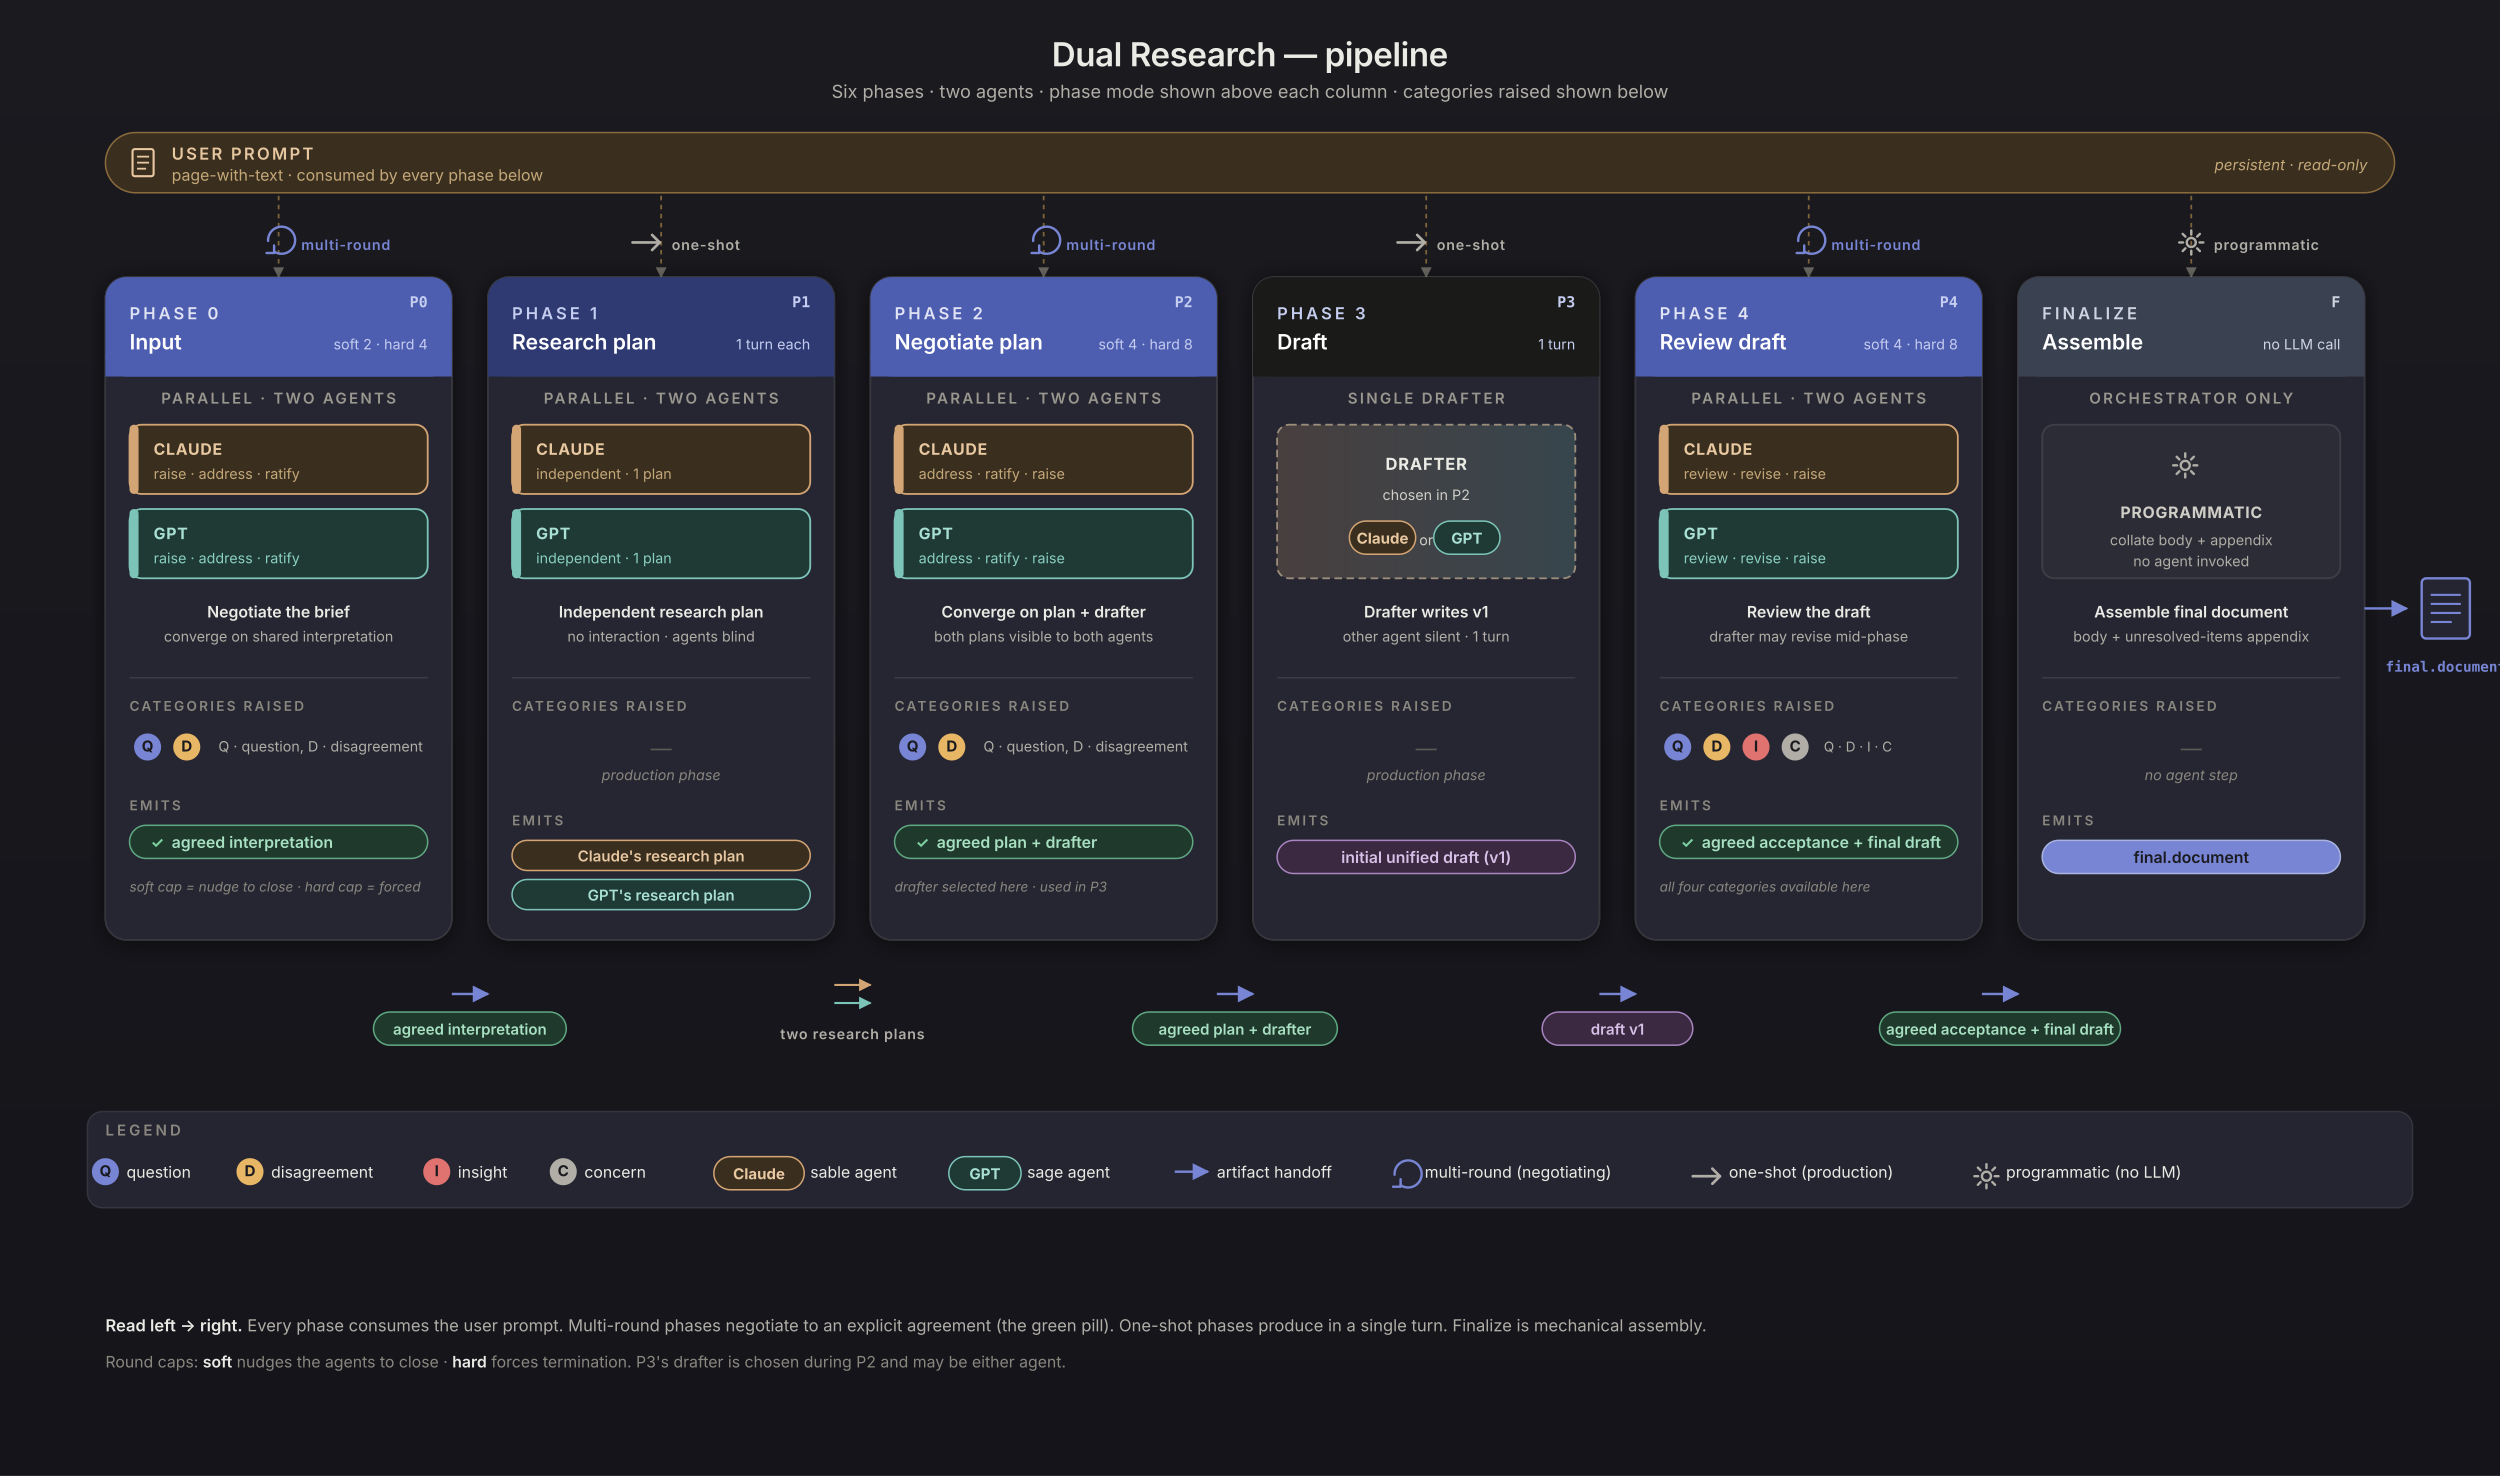
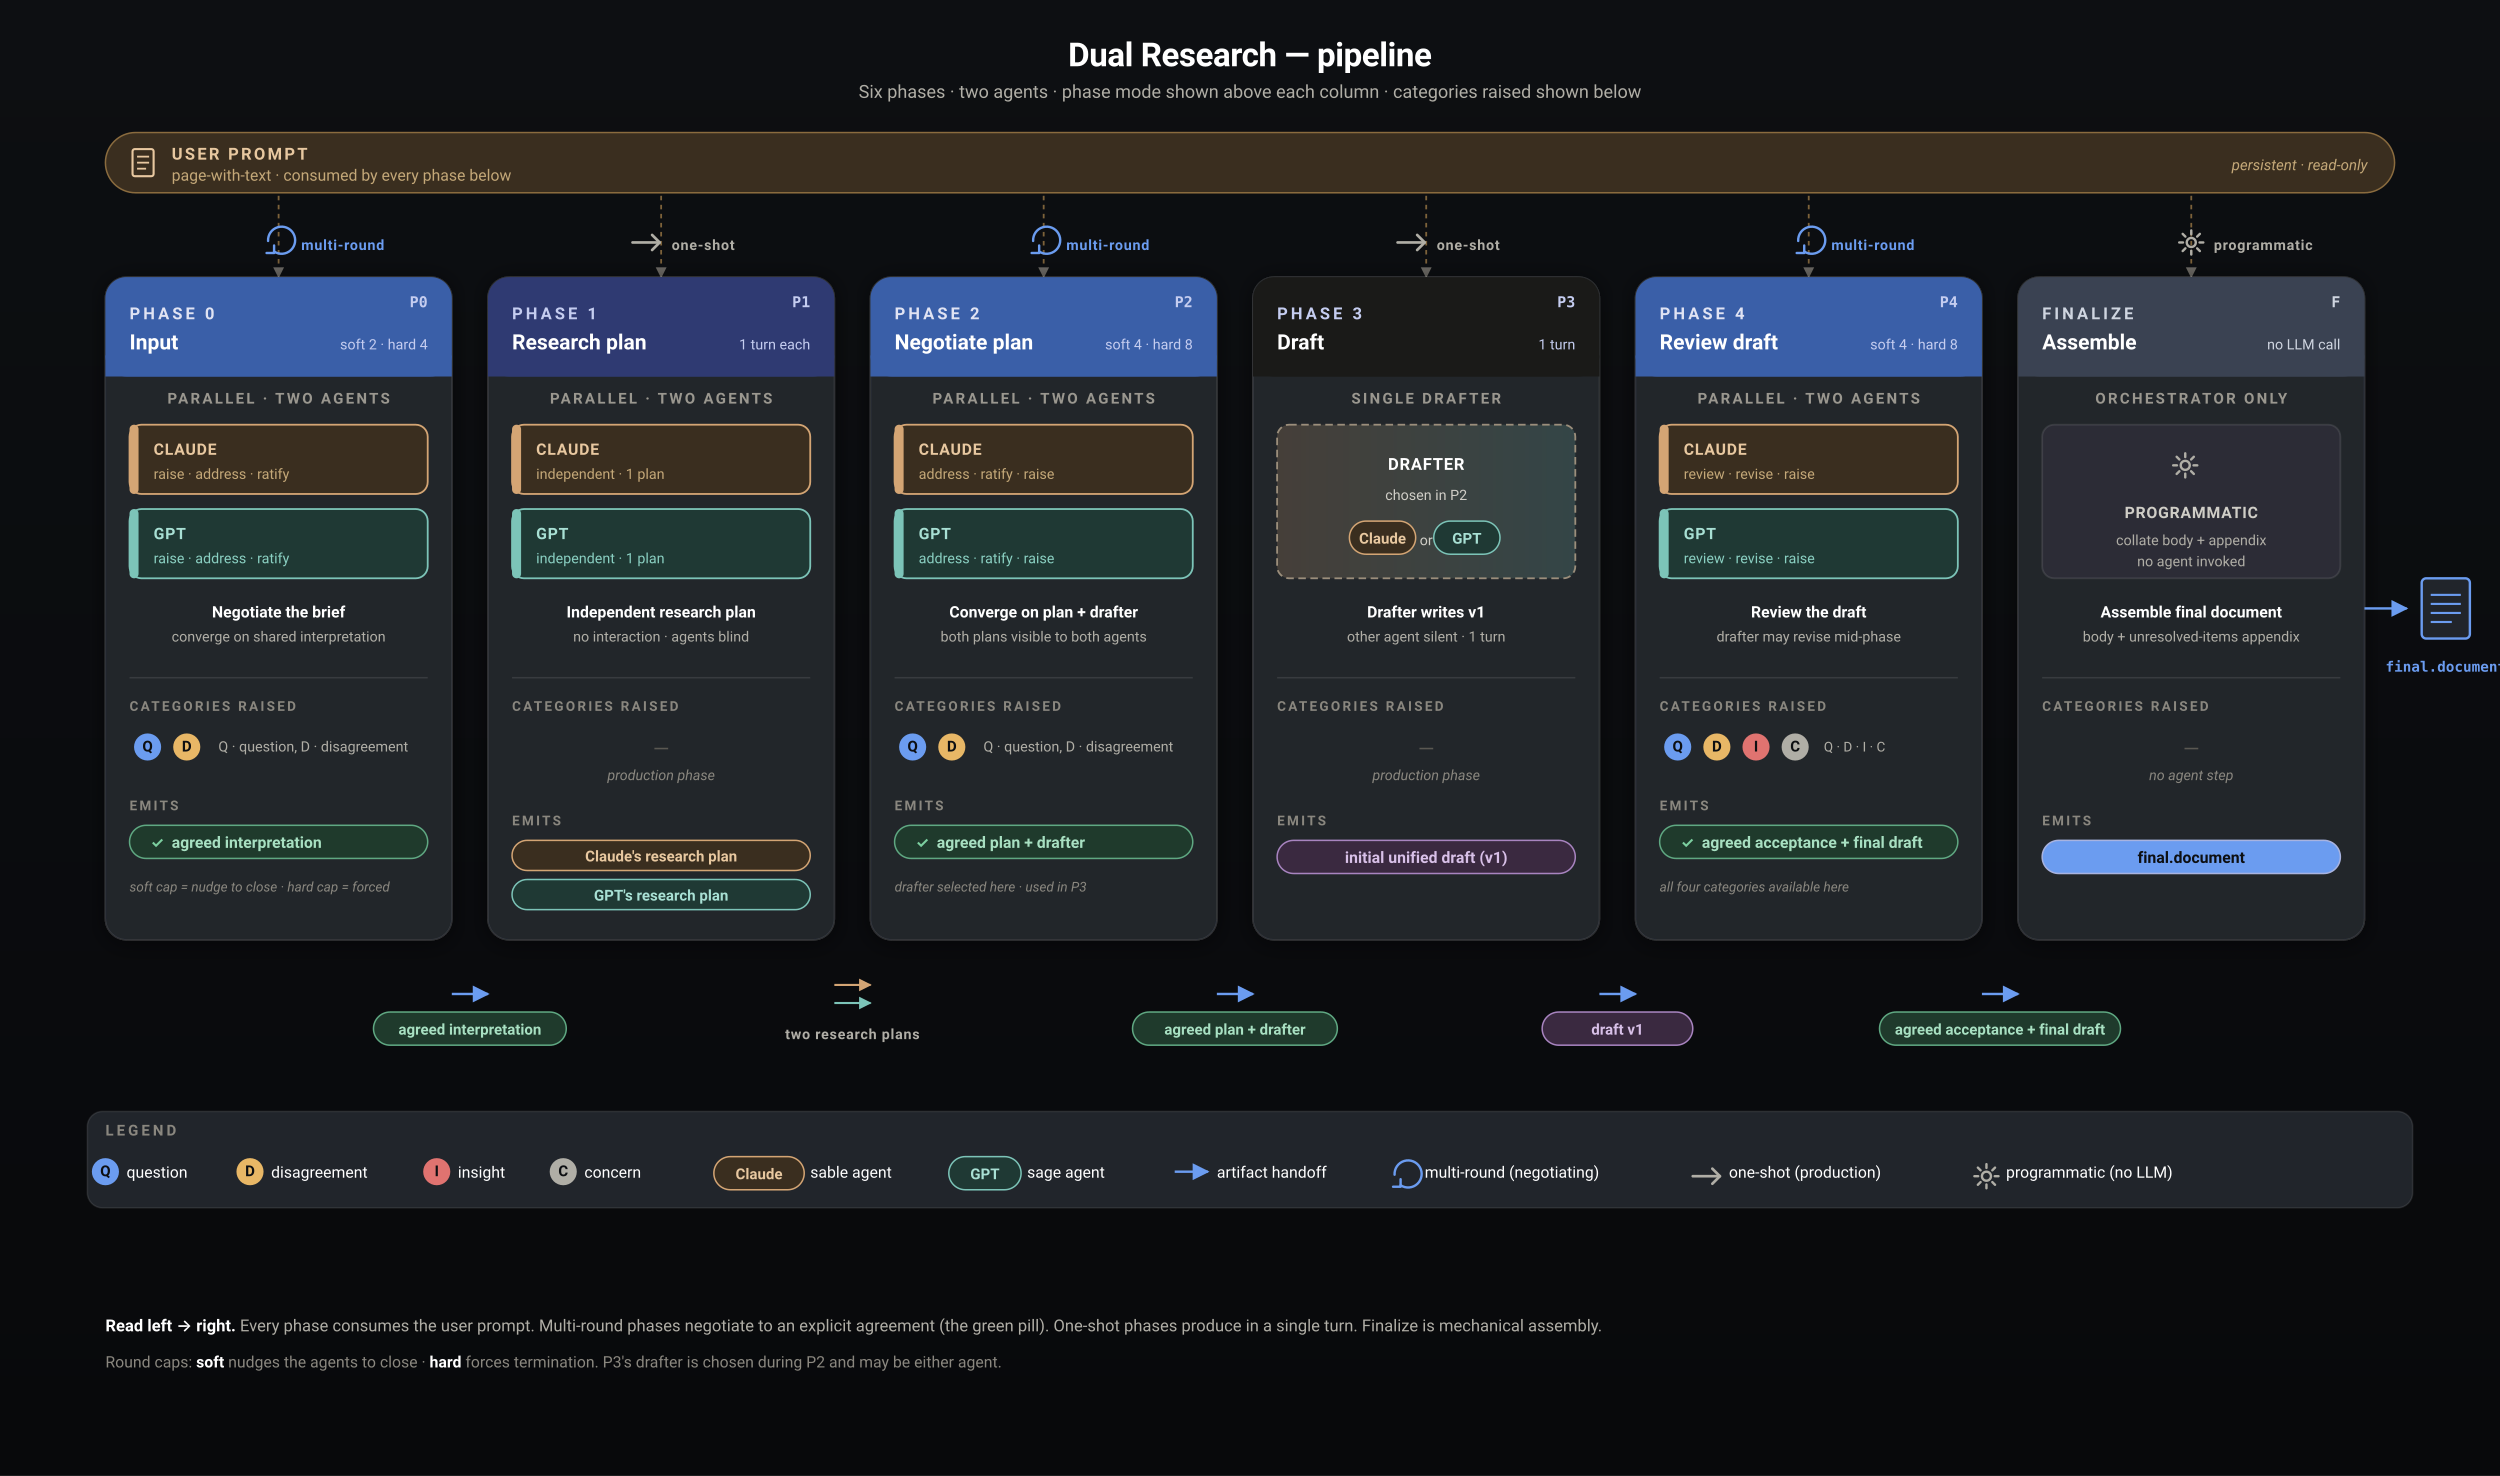
- <svg xmlns="http://www.w3.org/2000/svg" width="1660" height="980" viewBox="0 0 1660 980" preserveAspectRatio="xMidYMid meet" font-family="Inter, system-ui, -apple-system, sans-serif">
+ <svg xmlns="http://www.w3.org/2000/svg" width="1660" height="980" viewBox="0 0 1660 980" preserveAspectRatio="xMidYMid meet" font-family="Roboto Flex, Roboto, system-ui, -apple-system, sans-serif">
  <defs>
    <linearGradient id="bgGrad" x1="0" y1="0" x2="0" y2="1">
-       <stop offset="0%" stop-color="#1a1a1f" />
-       <stop offset="100%" stop-color="#14141a" />
+       <stop offset="0%" stop-color="#0d0f12" />
+       <stop offset="100%" stop-color="#08090b" />
    </linearGradient>
    <linearGradient id="drafterGrad" x1="0" y1="0" x2="1" y2="0">
      <stop offset="0%" stop-color="#d4a574" />
      <stop offset="100%" stop-color="#7cc4b8" />
    </linearGradient>
    <filter id="cardShadow" x="-4%" y="-4%" width="108%" height="116%">
      <feDropShadow dx="0" dy="2" stdDeviation="8" flood-color="#000000" flood-opacity="0.55" />
    </filter>
    <marker id="arrowAccent" viewBox="0 0 10 10" refX="9" refY="5" markerWidth="7" markerHeight="7" orient="auto-start-reverse">
-       <path d="M0,0 L10,5 L0,10 z" fill="#7785d4" />
+       <path d="M0,0 L10,5 L0,10 z" fill="#6b9cf0" />
    </marker>
    <marker id="arrowSoft" viewBox="0 0 10 10" refX="9" refY="5" markerWidth="6" markerHeight="6" orient="auto-start-reverse">
      <path d="M0,0 L10,5 L0,10 z" fill="#7a7770" />
    </marker>
    <marker id="arrowSable" viewBox="0 0 10 10" refX="9" refY="5" markerWidth="6" markerHeight="6" orient="auto-start-reverse">
      <path d="M0,0 L10,5 L0,10 z" fill="#d4a574" />
    </marker>
    <marker id="arrowSage" viewBox="0 0 10 10" refX="9" refY="5" markerWidth="6" markerHeight="6" orient="auto-start-reverse">
      <path d="M0,0 L10,5 L0,10 z" fill="#7cc4b8" />
    </marker>
    <g id="iconPage">
      <rect x="0" y="0" width="14" height="18" rx="1.5" fill="none" stroke="#e8c8a0" stroke-width="1.4" />
      <line x1="3" y1="5" x2="11" y2="5" stroke="#e8c8a0" stroke-width="1.2" />
      <line x1="3" y1="9" x2="11" y2="9" stroke="#e8c8a0" stroke-width="1.2" />
      <line x1="3" y1="13" x2="9" y2="13" stroke="#e8c8a0" stroke-width="1.2" />
    </g>
    <g id="iconDoc">
-       <rect x="0" y="0" width="32" height="40" rx="3" fill="#252531" stroke="#7785d4" stroke-width="1.6" />
-       <line x1="6" y1="11" x2="26" y2="11" stroke="#7785d4" stroke-width="1.4" />
-       <line x1="6" y1="17" x2="26" y2="17" stroke="#7785d4" stroke-width="1.4" />
-       <line x1="6" y1="23" x2="26" y2="23" stroke="#7785d4" stroke-width="1.4" />
-       <line x1="6" y1="29" x2="20" y2="29" stroke="#7785d4" stroke-width="1.4" />
+       <rect x="0" y="0" width="32" height="40" rx="3" fill="#21252b" stroke="#6b9cf0" stroke-width="1.6" />
+       <line x1="6" y1="11" x2="26" y2="11" stroke="#6b9cf0" stroke-width="1.4" />
+       <line x1="6" y1="17" x2="26" y2="17" stroke="#6b9cf0" stroke-width="1.4" />
+       <line x1="6" y1="23" x2="26" y2="23" stroke="#6b9cf0" stroke-width="1.4" />
+       <line x1="6" y1="29" x2="20" y2="29" stroke="#6b9cf0" stroke-width="1.4" />
    </g>
    <g id="iconLoop">
-       <path d="M 2 8 a 9 9 0 1 1 4 7" fill="none" stroke="#7785d4" stroke-width="1.6" stroke-linecap="round" />
-       <path d="M 6 11 L 6 16 L 1 16" fill="none" stroke="#7785d4" stroke-width="1.6" stroke-linecap="round" stroke-linejoin="round" />
+       <path d="M 2 8 a 9 9 0 1 1 4 7" fill="none" stroke="#6b9cf0" stroke-width="1.6" stroke-linecap="round" />
+       <path d="M 6 11 L 6 16 L 1 16" fill="none" stroke="#6b9cf0" stroke-width="1.6" stroke-linecap="round" stroke-linejoin="round" />
    </g>
    <g id="iconArrow">
      <line x1="0" y1="9" x2="18" y2="9" stroke="#b0aea6" stroke-width="1.8" stroke-linecap="round" />
      <path d="M 13 4 L 18 9 L 13 14" fill="none" stroke="#b0aea6" stroke-width="1.8" stroke-linecap="round" stroke-linejoin="round" />
    </g>
    <g id="iconGear">
      <circle cx="9" cy="9" r="3" fill="none" stroke="#b0aea6" stroke-width="1.6" />
      <g stroke="#b0aea6" stroke-width="1.6" stroke-linecap="round">
        <line x1="9" y1="1" x2="9" y2="3.5" />
        <line x1="9" y1="14.5" x2="9" y2="17" />
        <line x1="1" y1="9" x2="3.5" y2="9" />
        <line x1="14.5" y1="9" x2="17" y2="9" />
        <line x1="3.3" y1="3.3" x2="5.1" y2="5.1" />
        <line x1="12.9" y1="12.9" x2="14.7" y2="14.7" />
        <line x1="3.3" y1="14.7" x2="5.1" y2="12.9" />
        <line x1="12.9" y1="5.1" x2="14.7" y2="3.3" />
      </g>
    </g>
    <g id="bubQ">
-       <circle r="9" fill="#7785d4" />
-       <text y="3" text-anchor="middle" font-size="10" font-weight="700" fill="#1a1a1f">Q</text>
+       <circle r="9" fill="#6b9cf0" />
+       <text y="3" text-anchor="middle" font-size="10" font-weight="700" fill="#0d0f12">Q</text>
    </g>
    <g id="bubD">
      <circle r="9" fill="#e8b766" />
-       <text y="3" text-anchor="middle" font-size="10" font-weight="700" fill="#1a1a1f">D</text>
+       <text y="3" text-anchor="middle" font-size="10" font-weight="700" fill="#0d0f12">D</text>
    </g>
    <g id="bubI">
      <circle r="9" fill="#e07370" />
-       <text y="3" text-anchor="middle" font-size="10" font-weight="700" fill="#1a1a1f">I</text>
+       <text y="3" text-anchor="middle" font-size="10" font-weight="700" fill="#0d0f12">I</text>
    </g>
    <g id="bubC">
      <circle r="9" fill="#b0aea6" />
-       <text y="3" text-anchor="middle" font-size="10" font-weight="700" fill="#1a1a1f">C</text>
+       <text y="3" text-anchor="middle" font-size="10" font-weight="700" fill="#0d0f12">C</text>
    </g>
  </defs>
  <rect width="1660" height="980" fill="url(#bgGrad)" />
-   <text x="830" y="44" text-anchor="middle" font-size="22" font-weight="600" fill="#ebebe5" letter-spacing="-0.3">Dual Research — pipeline</text>
+   <text x="830" y="44" text-anchor="middle" font-size="22" font-weight="600" fill="#ffffff" letter-spacing="-0.3">Dual Research — pipeline</text>
  <text x="830" y="65" text-anchor="middle" font-size="12" fill="#b0aea6">Six phases · two agents · phase mode shown above each column · categories raised shown below</text>
  <g transform="translate(70, 88)">
    <rect x="0" y="0" width="1520" height="40" rx="20" fill="#3a2e1f" stroke="#8a6b3e" />
    <g transform="translate(18, 11)">
      <use href="#iconPage" />
    </g>
    <text x="44" y="18" font-size="11" font-weight="600" fill="#e8c8a0" letter-spacing="1.5">USER PROMPT</text>
    <text x="44" y="32" font-size="10.5" fill="#c4a878">page-with-text · consumed by every phase below</text>
    <text x="1502" y="25" text-anchor="end" font-size="10" fill="#c4a878" font-style="italic">persistent · read-only</text>
  </g>
  <g stroke="#8a6b3e" stroke-width="1.2" stroke-dasharray="3,3" fill="none" opacity="0.9" marker-end="url(#arrowSoft)">
    <line x1="185" y1="130" x2="185" y2="184" />
    <line x1="439" y1="130" x2="439" y2="184" />
    <line x1="693" y1="130" x2="693" y2="184" />
    <line x1="947" y1="130" x2="947" y2="184" />
    <line x1="1201" y1="130" x2="1201" y2="184" />
    <line x1="1455" y1="130" x2="1455" y2="184" />
  </g>
  <g transform="translate(176, 152)">
    <use href="#iconLoop" />
  </g>
-   <text x="200" y="166" font-size="9.5" font-weight="600" fill="#7785d4" letter-spacing="0.5">multi-round</text>
+   <text x="200" y="166" font-size="9.5" font-weight="600" fill="#6b9cf0" letter-spacing="0.5">multi-round</text>
  <g transform="translate(420, 152)">
    <use href="#iconArrow" />
  </g>
  <text x="446" y="166" font-size="9.5" font-weight="600" fill="#b0aea6" letter-spacing="0.5">one-shot</text>
  <g transform="translate(684, 152)">
    <use href="#iconLoop" />
  </g>
-   <text x="708" y="166" font-size="9.5" font-weight="600" fill="#7785d4" letter-spacing="0.5">multi-round</text>
+   <text x="708" y="166" font-size="9.5" font-weight="600" fill="#6b9cf0" letter-spacing="0.5">multi-round</text>
  <g transform="translate(928, 152)">
    <use href="#iconArrow" />
  </g>
  <text x="954" y="166" font-size="9.5" font-weight="600" fill="#b0aea6" letter-spacing="0.5">one-shot</text>
  <g transform="translate(1192, 152)">
    <use href="#iconLoop" />
  </g>
-   <text x="1216" y="166" font-size="9.5" font-weight="600" fill="#7785d4" letter-spacing="0.5">multi-round</text>
+   <text x="1216" y="166" font-size="9.5" font-weight="600" fill="#6b9cf0" letter-spacing="0.5">multi-round</text>
  <g transform="translate(1446, 152)">
    <use href="#iconGear" />
  </g>
  <text x="1470" y="166" font-size="9.5" font-weight="600" fill="#b0aea6" letter-spacing="0.5">programmatic</text>
  <g transform="translate(70, 184)">
-     <rect width="230" height="440" rx="14" fill="#252531" stroke="rgba(255,255,255,0.10)" filter="url(#cardShadow)" />
-     <rect width="230" height="66" rx="14" fill="#4d5db0" />
-     <rect y="52" width="230" height="14" fill="#4d5db0" />
+     <rect width="230" height="440" rx="14" fill="#21252b" stroke="rgba(255,255,255,0.10)" filter="url(#cardShadow)" />
+     <rect width="230" height="66" rx="14" fill="#3a5fa8" />
+     <rect y="52" width="230" height="14" fill="#3a5fa8" />
    <text x="16" y="28" font-size="11" font-weight="600" fill="#e0e3f3" letter-spacing="2">PHASE 0</text>
    <text x="16" y="48" font-size="14" font-weight="600" fill="white">Input</text>
    <text x="214" y="20" text-anchor="end" font-size="10" font-weight="700" fill="#c5cdf0" font-family="ui-monospace, SF Mono, monospace">P0</text>
    <text x="214" y="48" text-anchor="end" font-size="9.5" fill="#c5cdf0">soft 2 · hard 4</text>
    <text x="115" y="84" text-anchor="middle" font-size="10" font-weight="600" fill="#9a978f" letter-spacing="1.5">PARALLEL · TWO AGENTS</text>
    <g transform="translate(16, 98)">
      <rect width="198" height="46" rx="8" fill="#3a2e1f" stroke="#d4a574" stroke-width="1.2" />
      <rect width="6" height="46" rx="3" fill="#d4a574" />
      <text x="16" y="20" font-size="10.5" font-weight="700" fill="#e8c8a0" letter-spacing="0.5">CLAUDE</text>
      <text x="16" y="36" font-size="9.5" fill="#c4a878">raise · address · ratify</text>
      <rect y="56" width="198" height="46" rx="8" fill="#1f3934" stroke="#7cc4b8" stroke-width="1.2" />
      <rect y="56" width="6" height="46" rx="3" fill="#7cc4b8" />
      <text x="16" y="76" font-size="10.5" font-weight="700" fill="#a8e0d4" letter-spacing="0.5">GPT</text>
      <text x="16" y="92" font-size="9.5" fill="#8ad0c2">raise · address · ratify</text>
    </g>
-     <text x="115" y="226" text-anchor="middle" font-size="10.5" fill="#ebebe5" font-weight="600">Negotiate the brief</text>
+     <text x="115" y="226" text-anchor="middle" font-size="10.5" fill="#ffffff" font-weight="600">Negotiate the brief</text>
    <text x="115" y="242" text-anchor="middle" font-size="9.5" fill="#b0aea6">converge on shared interpretation</text>
    <line x1="16" y1="266" x2="214" y2="266" stroke="rgba(255,255,255,0.10)" />
    <text x="16" y="288" font-size="9" font-weight="600" fill="#8a877f" letter-spacing="1.5">CATEGORIES RAISED</text>
    <g transform="translate(28, 312)">
      <use href="#bubQ" />
    </g>
    <g transform="translate(54, 312)">
      <use href="#bubD" />
    </g>
    <text x="75" y="315" font-size="9.5" fill="#b0aea6">Q · question, D · disagreement</text>
    <text x="16" y="354" font-size="9" font-weight="600" fill="#8a877f" letter-spacing="1.5">EMITS</text>
    <g transform="translate(16, 364)">
      <rect width="198" height="22" rx="11" fill="#1f3a2c" stroke="#5fa882" />
      <text x="14" y="15" font-size="10" font-weight="700" fill="#7cd0a0">✓</text>
      <text x="28" y="15" font-size="10.5" font-weight="600" fill="#a8e0c2">agreed interpretation</text>
    </g>
    <text x="16" y="408" font-size="9" fill="#8a877f" font-style="italic">soft cap = nudge to close · hard cap = forced</text>
  </g>
  <g transform="translate(324, 184)">
-     <rect width="230" height="440" rx="14" fill="#252531" stroke="rgba(255,255,255,0.10)" filter="url(#cardShadow)" />
+     <rect width="230" height="440" rx="14" fill="#21252b" stroke="rgba(255,255,255,0.10)" filter="url(#cardShadow)" />
    <rect width="230" height="66" rx="14" fill="#2f3a72" />
    <rect y="52" width="230" height="14" fill="#2f3a72" />
    <text x="16" y="28" font-size="11" font-weight="600" fill="#c5cdf0" letter-spacing="2">PHASE 1</text>
    <text x="16" y="48" font-size="14" font-weight="600" fill="white">Research plan</text>
    <text x="214" y="20" text-anchor="end" font-size="10" font-weight="700" fill="#c5cdf0" font-family="ui-monospace, SF Mono, monospace">P1</text>
    <text x="214" y="48" text-anchor="end" font-size="9.5" fill="#c5cdf0">1 turn each</text>
    <text x="115" y="84" text-anchor="middle" font-size="10" font-weight="600" fill="#9a978f" letter-spacing="1.5">PARALLEL · TWO AGENTS</text>
    <g transform="translate(16, 98)">
      <rect width="198" height="46" rx="8" fill="#3a2e1f" stroke="#d4a574" stroke-width="1.2" />
      <rect width="6" height="46" rx="3" fill="#d4a574" />
      <text x="16" y="20" font-size="10.5" font-weight="700" fill="#e8c8a0" letter-spacing="0.5">CLAUDE</text>
      <text x="16" y="36" font-size="9.5" fill="#c4a878">independent · 1 plan</text>
      <rect y="56" width="198" height="46" rx="8" fill="#1f3934" stroke="#7cc4b8" stroke-width="1.2" />
      <rect y="56" width="6" height="46" rx="3" fill="#7cc4b8" />
      <text x="16" y="76" font-size="10.5" font-weight="700" fill="#a8e0d4" letter-spacing="0.5">GPT</text>
      <text x="16" y="92" font-size="9.5" fill="#8ad0c2">independent · 1 plan</text>
    </g>
-     <text x="115" y="226" text-anchor="middle" font-size="10.5" fill="#ebebe5" font-weight="600">Independent research plan</text>
+     <text x="115" y="226" text-anchor="middle" font-size="10.5" fill="#ffffff" font-weight="600">Independent research plan</text>
    <text x="115" y="242" text-anchor="middle" font-size="9.5" fill="#b0aea6">no interaction · agents blind</text>
    <line x1="16" y1="266" x2="214" y2="266" stroke="rgba(255,255,255,0.10)" />
    <text x="16" y="288" font-size="9" font-weight="600" fill="#8a877f" letter-spacing="1.5">CATEGORIES RAISED</text>
    <text x="115" y="318" text-anchor="middle" font-size="14" fill="#5a5852">—</text>
    <text x="115" y="334" text-anchor="middle" font-size="9.5" fill="#8a877f" font-style="italic">production phase</text>
    <text x="16" y="364" font-size="9" font-weight="600" fill="#8a877f" letter-spacing="1.5">EMITS</text>
    <g transform="translate(16, 374)">
      <rect width="198" height="20" rx="10" fill="#3a2e1f" stroke="#d4a574" />
      <text x="99" y="14" text-anchor="middle" font-size="10" font-weight="600" fill="#e8c8a0">Claude's research plan</text>
    </g>
    <g transform="translate(16, 400)">
      <rect width="198" height="20" rx="10" fill="#1f3934" stroke="#7cc4b8" />
      <text x="99" y="14" text-anchor="middle" font-size="10" font-weight="600" fill="#a8e0d4">GPT's research plan</text>
    </g>
  </g>
  <g transform="translate(578, 184)">
-     <rect width="230" height="440" rx="14" fill="#252531" stroke="rgba(255,255,255,0.10)" filter="url(#cardShadow)" />
-     <rect width="230" height="66" rx="14" fill="#4d5db0" />
-     <rect y="52" width="230" height="14" fill="#4d5db0" />
+     <rect width="230" height="440" rx="14" fill="#21252b" stroke="rgba(255,255,255,0.10)" filter="url(#cardShadow)" />
+     <rect width="230" height="66" rx="14" fill="#3a5fa8" />
+     <rect y="52" width="230" height="14" fill="#3a5fa8" />
    <text x="16" y="28" font-size="11" font-weight="600" fill="#e0e3f3" letter-spacing="2">PHASE 2</text>
    <text x="16" y="48" font-size="14" font-weight="600" fill="white">Negotiate plan</text>
    <text x="214" y="20" text-anchor="end" font-size="10" font-weight="700" fill="#c5cdf0" font-family="ui-monospace, SF Mono, monospace">P2</text>
    <text x="214" y="48" text-anchor="end" font-size="9.5" fill="#c5cdf0">soft 4 · hard 8</text>
    <text x="115" y="84" text-anchor="middle" font-size="10" font-weight="600" fill="#9a978f" letter-spacing="1.5">PARALLEL · TWO AGENTS</text>
    <g transform="translate(16, 98)">
      <rect width="198" height="46" rx="8" fill="#3a2e1f" stroke="#d4a574" stroke-width="1.2" />
      <rect width="6" height="46" rx="3" fill="#d4a574" />
      <text x="16" y="20" font-size="10.5" font-weight="700" fill="#e8c8a0" letter-spacing="0.5">CLAUDE</text>
      <text x="16" y="36" font-size="9.5" fill="#c4a878">address · ratify · raise</text>
      <rect y="56" width="198" height="46" rx="8" fill="#1f3934" stroke="#7cc4b8" stroke-width="1.2" />
      <rect y="56" width="6" height="46" rx="3" fill="#7cc4b8" />
      <text x="16" y="76" font-size="10.5" font-weight="700" fill="#a8e0d4" letter-spacing="0.5">GPT</text>
      <text x="16" y="92" font-size="9.5" fill="#8ad0c2">address · ratify · raise</text>
    </g>
-     <text x="115" y="226" text-anchor="middle" font-size="10.5" fill="#ebebe5" font-weight="600">Converge on plan + drafter</text>
+     <text x="115" y="226" text-anchor="middle" font-size="10.5" fill="#ffffff" font-weight="600">Converge on plan + drafter</text>
    <text x="115" y="242" text-anchor="middle" font-size="9.5" fill="#b0aea6">both plans visible to both agents</text>
    <line x1="16" y1="266" x2="214" y2="266" stroke="rgba(255,255,255,0.10)" />
    <text x="16" y="288" font-size="9" font-weight="600" fill="#8a877f" letter-spacing="1.5">CATEGORIES RAISED</text>
    <g transform="translate(28, 312)">
      <use href="#bubQ" />
    </g>
    <g transform="translate(54, 312)">
      <use href="#bubD" />
    </g>
    <text x="75" y="315" font-size="9.5" fill="#b0aea6">Q · question, D · disagreement</text>
    <text x="16" y="354" font-size="9" font-weight="600" fill="#8a877f" letter-spacing="1.5">EMITS</text>
    <g transform="translate(16, 364)">
      <rect width="198" height="22" rx="11" fill="#1f3a2c" stroke="#5fa882" />
      <text x="14" y="15" font-size="10" font-weight="700" fill="#7cd0a0">✓</text>
      <text x="28" y="15" font-size="10.5" font-weight="600" fill="#a8e0c2">agreed plan + drafter</text>
    </g>
    <text x="16" y="408" font-size="9" fill="#8a877f" font-style="italic">drafter selected here · used in P3</text>
  </g>
  <g transform="translate(832, 184)">
-     <rect width="230" height="440" rx="14" fill="#252531" stroke="rgba(255,255,255,0.10)" filter="url(#cardShadow)" />
+     <rect width="230" height="440" rx="14" fill="#21252b" stroke="rgba(255,255,255,0.10)" filter="url(#cardShadow)" />
    <rect width="230" height="66" rx="14" fill="#1a1a18" />
    <rect y="52" width="230" height="14" fill="#1a1a18" />
    <text x="16" y="28" font-size="11" font-weight="600" fill="#c5cdf0" letter-spacing="2">PHASE 3</text>
    <text x="16" y="48" font-size="14" font-weight="600" fill="white">Draft</text>
    <text x="214" y="20" text-anchor="end" font-size="10" font-weight="700" fill="#c5cdf0" font-family="ui-monospace, SF Mono, monospace">P3</text>
    <text x="214" y="48" text-anchor="end" font-size="9.5" fill="#c5cdf0">1 turn</text>
    <text x="115" y="84" text-anchor="middle" font-size="10" font-weight="600" fill="#9a978f" letter-spacing="1.5">SINGLE DRAFTER</text>
    <g transform="translate(16, 98)">
      <rect width="198" height="102" rx="8" fill="url(#drafterGrad)" opacity="0.20" />
      <rect width="198" height="102" rx="8" fill="none" stroke="#9b8e7b" stroke-width="1.2" stroke-dasharray="5,3" />
-       <text x="99" y="30" text-anchor="middle" font-size="11" font-weight="700" fill="#ebebe5" letter-spacing="0.5">DRAFTER</text>
+       <text x="99" y="30" text-anchor="middle" font-size="11" font-weight="700" fill="#ffffff" letter-spacing="0.5">DRAFTER</text>
      <text x="99" y="50" text-anchor="middle" font-size="9.5" fill="#d0cec7">chosen in P2</text>
      <g transform="translate(48, 64)">
        <rect width="44" height="22" rx="11" fill="#3a2e1f" stroke="#d4a574" />
        <text x="22" y="15" text-anchor="middle" font-size="10" font-weight="700" fill="#e8c8a0">Claude</text>
      </g>
      <text x="99" y="80" text-anchor="middle" font-size="9.5" fill="#d0cec7">or</text>
      <g transform="translate(104, 64)">
        <rect width="44" height="22" rx="11" fill="#1f3934" stroke="#7cc4b8" />
        <text x="22" y="15" text-anchor="middle" font-size="10" font-weight="700" fill="#a8e0d4">GPT</text>
      </g>
    </g>
-     <text x="115" y="226" text-anchor="middle" font-size="10.5" fill="#ebebe5" font-weight="600">Drafter writes v1</text>
+     <text x="115" y="226" text-anchor="middle" font-size="10.5" fill="#ffffff" font-weight="600">Drafter writes v1</text>
    <text x="115" y="242" text-anchor="middle" font-size="9.5" fill="#b0aea6">other agent silent · 1 turn</text>
    <line x1="16" y1="266" x2="214" y2="266" stroke="rgba(255,255,255,0.10)" />
    <text x="16" y="288" font-size="9" font-weight="600" fill="#8a877f" letter-spacing="1.5">CATEGORIES RAISED</text>
    <text x="115" y="318" text-anchor="middle" font-size="14" fill="#5a5852">—</text>
    <text x="115" y="334" text-anchor="middle" font-size="9.5" fill="#8a877f" font-style="italic">production phase</text>
    <text x="16" y="364" font-size="9" font-weight="600" fill="#8a877f" letter-spacing="1.5">EMITS</text>
    <g transform="translate(16, 374)">
      <rect width="198" height="22" rx="11" fill="#3a2940" stroke="#a884c0" />
      <text x="99" y="15" text-anchor="middle" font-size="10.5" font-weight="600" fill="#d8c0e8">initial unified draft (v1)</text>
    </g>
  </g>
  <g transform="translate(1086, 184)">
-     <rect width="230" height="440" rx="14" fill="#252531" stroke="rgba(255,255,255,0.10)" filter="url(#cardShadow)" />
-     <rect width="230" height="66" rx="14" fill="#4d5db0" />
-     <rect y="52" width="230" height="14" fill="#4d5db0" />
+     <rect width="230" height="440" rx="14" fill="#21252b" stroke="rgba(255,255,255,0.10)" filter="url(#cardShadow)" />
+     <rect width="230" height="66" rx="14" fill="#3a5fa8" />
+     <rect y="52" width="230" height="14" fill="#3a5fa8" />
    <text x="16" y="28" font-size="11" font-weight="600" fill="#e0e3f3" letter-spacing="2">PHASE 4</text>
    <text x="16" y="48" font-size="14" font-weight="600" fill="white">Review draft</text>
    <text x="214" y="20" text-anchor="end" font-size="10" font-weight="700" fill="#c5cdf0" font-family="ui-monospace, SF Mono, monospace">P4</text>
    <text x="214" y="48" text-anchor="end" font-size="9.5" fill="#c5cdf0">soft 4 · hard 8</text>
    <text x="115" y="84" text-anchor="middle" font-size="10" font-weight="600" fill="#9a978f" letter-spacing="1.5">PARALLEL · TWO AGENTS</text>
    <g transform="translate(16, 98)">
      <rect width="198" height="46" rx="8" fill="#3a2e1f" stroke="#d4a574" stroke-width="1.2" />
      <rect width="6" height="46" rx="3" fill="#d4a574" />
      <text x="16" y="20" font-size="10.5" font-weight="700" fill="#e8c8a0" letter-spacing="0.5">CLAUDE</text>
      <text x="16" y="36" font-size="9.5" fill="#c4a878">review · revise · raise</text>
      <rect y="56" width="198" height="46" rx="8" fill="#1f3934" stroke="#7cc4b8" stroke-width="1.2" />
      <rect y="56" width="6" height="46" rx="3" fill="#7cc4b8" />
      <text x="16" y="76" font-size="10.5" font-weight="700" fill="#a8e0d4" letter-spacing="0.5">GPT</text>
      <text x="16" y="92" font-size="9.5" fill="#8ad0c2">review · revise · raise</text>
    </g>
-     <text x="115" y="226" text-anchor="middle" font-size="10.5" fill="#ebebe5" font-weight="600">Review the draft</text>
+     <text x="115" y="226" text-anchor="middle" font-size="10.5" fill="#ffffff" font-weight="600">Review the draft</text>
    <text x="115" y="242" text-anchor="middle" font-size="9.5" fill="#b0aea6">drafter may revise mid-phase</text>
    <line x1="16" y1="266" x2="214" y2="266" stroke="rgba(255,255,255,0.10)" />
    <text x="16" y="288" font-size="9" font-weight="600" fill="#8a877f" letter-spacing="1.5">CATEGORIES RAISED</text>
    <g transform="translate(28, 312)">
      <use href="#bubQ" />
    </g>
    <g transform="translate(54, 312)">
      <use href="#bubD" />
    </g>
    <g transform="translate(80, 312)">
      <use href="#bubI" />
    </g>
    <g transform="translate(106, 312)">
      <use href="#bubC" />
    </g>
    <text x="125" y="315" font-size="9" fill="#b0aea6">Q · D · I · C</text>
    <text x="16" y="354" font-size="9" font-weight="600" fill="#8a877f" letter-spacing="1.5">EMITS</text>
    <g transform="translate(16, 364)">
      <rect width="198" height="22" rx="11" fill="#1f3a2c" stroke="#5fa882" />
      <text x="14" y="15" font-size="10" font-weight="700" fill="#7cd0a0">✓</text>
      <text x="28" y="15" font-size="10.5" font-weight="600" fill="#a8e0c2">agreed acceptance + final draft</text>
    </g>
    <text x="16" y="408" font-size="9" fill="#8a877f" font-style="italic">all four categories available here</text>
  </g>
  <g transform="translate(1340, 184)">
-     <rect width="230" height="440" rx="14" fill="#252531" stroke="rgba(255,255,255,0.10)" filter="url(#cardShadow)" />
+     <rect width="230" height="440" rx="14" fill="#21252b" stroke="rgba(255,255,255,0.10)" filter="url(#cardShadow)" />
    <rect width="230" height="66" rx="14" fill="#3a4252" />
    <rect y="52" width="230" height="14" fill="#3a4252" />
    <text x="16" y="28" font-size="11" font-weight="600" fill="#cfd5e0" letter-spacing="2">FINALIZE</text>
    <text x="16" y="48" font-size="14" font-weight="600" fill="white">Assemble</text>
    <text x="214" y="20" text-anchor="end" font-size="10" font-weight="700" fill="#cfd5e0" font-family="ui-monospace, SF Mono, monospace">F</text>
    <text x="214" y="48" text-anchor="end" font-size="9.5" fill="#cfd5e0">no LLM call</text>
    <text x="115" y="84" text-anchor="middle" font-size="10" font-weight="600" fill="#9a978f" letter-spacing="1.5">ORCHESTRATOR ONLY</text>
    <g transform="translate(16, 98)">
      <rect width="198" height="102" rx="8" fill="#2c2c36" stroke="rgba(255,255,255,0.10)" stroke-width="1.2" />
      <g transform="translate(86, 18)">
        <use href="#iconGear" />
      </g>
      <text x="99" y="62" text-anchor="middle" font-size="10.5" font-weight="700" fill="#d0cec7" letter-spacing="0.5">PROGRAMMATIC</text>
      <text x="99" y="80" text-anchor="middle" font-size="9.5" fill="#b0aea6">collate body + appendix</text>
      <text x="99" y="94" text-anchor="middle" font-size="9.5" fill="#b0aea6">no agent invoked</text>
    </g>
-     <text x="115" y="226" text-anchor="middle" font-size="10.5" fill="#ebebe5" font-weight="600">Assemble final document</text>
+     <text x="115" y="226" text-anchor="middle" font-size="10.5" fill="#ffffff" font-weight="600">Assemble final document</text>
    <text x="115" y="242" text-anchor="middle" font-size="9.5" fill="#b0aea6">body + unresolved-items appendix</text>
    <line x1="16" y1="266" x2="214" y2="266" stroke="rgba(255,255,255,0.10)" />
    <text x="16" y="288" font-size="9" font-weight="600" fill="#8a877f" letter-spacing="1.5">CATEGORIES RAISED</text>
    <text x="115" y="318" text-anchor="middle" font-size="14" fill="#5a5852">—</text>
    <text x="115" y="334" text-anchor="middle" font-size="9.5" fill="#8a877f" font-style="italic">no agent step</text>
    <text x="16" y="364" font-size="9" font-weight="600" fill="#8a877f" letter-spacing="1.5">EMITS</text>
    <g transform="translate(16, 374)">
-       <rect width="198" height="22" rx="11" fill="#7785d4" stroke="#a8b3e0" />
-       <text x="99" y="15" text-anchor="middle" font-size="10.5" font-weight="600" fill="#1a1a1f">final.document</text>
-     </g>
-   </g>
-   <g>
-     <line x1="300" y1="660" x2="324" y2="660" stroke="#7785d4" stroke-width="1.6" marker-end="url(#arrowAccent)" />
+       <rect width="198" height="22" rx="11" fill="#6b9cf0" stroke="#a8b3e0" />
+       <text x="99" y="15" text-anchor="middle" font-size="10.5" font-weight="600" fill="#0d0f12">final.document</text>
+     </g>
+   </g>
+   <g>
+     <line x1="300" y1="660" x2="324" y2="660" stroke="#6b9cf0" stroke-width="1.6" marker-end="url(#arrowAccent)" />
    <rect x="248" y="672" width="128" height="22" rx="11" fill="#1f3a2c" stroke="#5fa882" />
    <text x="312" y="687" text-anchor="middle" font-size="10" font-weight="600" fill="#a8e0c2">agreed interpretation</text>
  </g>
  <g>
    <line x1="554" y1="654" x2="578" y2="654" stroke="#d4a574" stroke-width="1.4" marker-end="url(#arrowSable)" />
    <line x1="554" y1="666" x2="578" y2="666" stroke="#7cc4b8" stroke-width="1.4" marker-end="url(#arrowSage)" />
    <text x="566" y="690" text-anchor="middle" font-size="9.5" font-weight="600" fill="#b0aea6" letter-spacing="0.5">two research plans</text>
  </g>
  <g>
-     <line x1="808" y1="660" x2="832" y2="660" stroke="#7785d4" stroke-width="1.6" marker-end="url(#arrowAccent)" />
+     <line x1="808" y1="660" x2="832" y2="660" stroke="#6b9cf0" stroke-width="1.6" marker-end="url(#arrowAccent)" />
    <rect x="752" y="672" width="136" height="22" rx="11" fill="#1f3a2c" stroke="#5fa882" />
    <text x="820" y="687" text-anchor="middle" font-size="10" font-weight="600" fill="#a8e0c2">agreed plan + drafter</text>
  </g>
  <g>
-     <line x1="1062" y1="660" x2="1086" y2="660" stroke="#7785d4" stroke-width="1.6" marker-end="url(#arrowAccent)" />
+     <line x1="1062" y1="660" x2="1086" y2="660" stroke="#6b9cf0" stroke-width="1.6" marker-end="url(#arrowAccent)" />
    <rect x="1024" y="672" width="100" height="22" rx="11" fill="#3a2940" stroke="#a884c0" />
    <text x="1074" y="687" text-anchor="middle" font-size="10" font-weight="600" fill="#d8c0e8">draft v1</text>
  </g>
  <g>
-     <line x1="1316" y1="660" x2="1340" y2="660" stroke="#7785d4" stroke-width="1.6" marker-end="url(#arrowAccent)" />
+     <line x1="1316" y1="660" x2="1340" y2="660" stroke="#6b9cf0" stroke-width="1.6" marker-end="url(#arrowAccent)" />
    <rect x="1248" y="672" width="160" height="22" rx="11" fill="#1f3a2c" stroke="#5fa882" />
    <text x="1328" y="687" text-anchor="middle" font-size="10" font-weight="600" fill="#a8e0c2">agreed acceptance + final draft</text>
  </g>
  <g>
-     <line x1="1570" y1="404" x2="1598" y2="404" stroke="#7785d4" stroke-width="1.6" marker-end="url(#arrowAccent)" />
+     <line x1="1570" y1="404" x2="1598" y2="404" stroke="#6b9cf0" stroke-width="1.6" marker-end="url(#arrowAccent)" />
    <g transform="translate(1608, 384)">
      <use href="#iconDoc" />
    </g>
-     <text x="1624" y="446" text-anchor="middle" font-size="9.5" font-weight="600" fill="#7785d4" font-family="ui-monospace, SF Mono, monospace">final.document</text>
+     <text x="1624" y="446" text-anchor="middle" font-size="9.5" font-weight="600" fill="#6b9cf0" font-family="ui-monospace, SF Mono, monospace">final.document</text>
  </g>
  <g transform="translate(70, 760)">
-     <rect x="-12" y="-22" width="1544" height="64" rx="10" fill="#252531" stroke="rgba(255,255,255,0.10)" />
+     <rect x="-12" y="-22" width="1544" height="64" rx="10" fill="#21252b" stroke="rgba(255,255,255,0.10)" />
    <text x="0" y="-6" font-size="10" font-weight="600" fill="#8a877f" letter-spacing="2">LEGEND</text>
    <g transform="translate(0, 18)">
      <use href="#bubQ" />
    </g>
-     <text x="14" y="22" font-size="10.5" fill="#ebebe5">question</text>
+     <text x="14" y="22" font-size="10.5" fill="#ffffff">question</text>
    <g transform="translate(96, 18)">
      <use href="#bubD" />
    </g>
-     <text x="110" y="22" font-size="10.5" fill="#ebebe5">disagreement</text>
+     <text x="110" y="22" font-size="10.5" fill="#ffffff">disagreement</text>
    <g transform="translate(220, 18)">
      <use href="#bubI" />
    </g>
-     <text x="234" y="22" font-size="10.5" fill="#ebebe5">insight</text>
+     <text x="234" y="22" font-size="10.5" fill="#ffffff">insight</text>
    <g transform="translate(304, 18)">
      <use href="#bubC" />
    </g>
-     <text x="318" y="22" font-size="10.5" fill="#ebebe5">concern</text>
+     <text x="318" y="22" font-size="10.5" fill="#ffffff">concern</text>
    <g transform="translate(404, 8)">
      <rect width="60" height="22" rx="11" fill="#3a2e1f" stroke="#d4a574" />
      <text x="30" y="15" text-anchor="middle" font-size="10" font-weight="700" fill="#e8c8a0">Claude</text>
    </g>
-     <text x="468" y="22" font-size="10.5" fill="#ebebe5">sable agent</text>
+     <text x="468" y="22" font-size="10.5" fill="#ffffff">sable agent</text>
    <g transform="translate(560, 8)">
      <rect width="48" height="22" rx="11" fill="#1f3934" stroke="#7cc4b8" />
      <text x="24" y="15" text-anchor="middle" font-size="10" font-weight="700" fill="#a8e0d4">GPT</text>
    </g>
-     <text x="612" y="22" font-size="10.5" fill="#ebebe5">sage agent</text>
+     <text x="612" y="22" font-size="10.5" fill="#ffffff">sage agent</text>
    <g transform="translate(710, 18)">
-       <line x1="0" y1="0" x2="22" y2="0" stroke="#7785d4" stroke-width="1.6" marker-end="url(#arrowAccent)" />
-     </g>
-     <text x="738" y="22" font-size="10.5" fill="#ebebe5">artifact handoff</text>
+       <line x1="0" y1="0" x2="22" y2="0" stroke="#6b9cf0" stroke-width="1.6" marker-end="url(#arrowAccent)" />
+     </g>
+     <text x="738" y="22" font-size="10.5" fill="#ffffff">artifact handoff</text>
    <g transform="translate(854, 12)">
      <use href="#iconLoop" />
    </g>
-     <text x="876" y="22" font-size="10.5" fill="#ebebe5">multi-round (negotiating)</text>
+     <text x="876" y="22" font-size="10.5" fill="#ffffff">multi-round (negotiating)</text>
    <g transform="translate(1054, 12)">
      <use href="#iconArrow" />
    </g>
-     <text x="1078" y="22" font-size="10.5" fill="#ebebe5">one-shot (production)</text>
+     <text x="1078" y="22" font-size="10.5" fill="#ffffff">one-shot (production)</text>
    <g transform="translate(1240, 12)">
      <use href="#iconGear" />
    </g>
-     <text x="1262" y="22" font-size="10.5" fill="#ebebe5">programmatic (no LLM)</text>
+     <text x="1262" y="22" font-size="10.5" fill="#ffffff">programmatic (no LLM)</text>
  </g>
  <text x="70" y="884" font-size="11" fill="#b0aea6">
-     <tspan font-weight="600" fill="#ebebe5">Read left → right.</tspan>
+     <tspan font-weight="600" fill="#ffffff">Read left → right.</tspan>
    <tspan> Every phase consumes the user prompt. Multi-round phases negotiate to an explicit agreement (the green pill). One-shot phases produce in a single turn. Finalize is mechanical assembly.</tspan>
  </text>
  <text x="70" y="908" font-size="10.5" fill="#8a877f">
-     Round caps: <tspan font-weight="600" fill="#ebebe5">soft</tspan> nudges the agents to close · <tspan font-weight="600" fill="#ebebe5">hard</tspan> forces termination. P3's drafter is chosen during P2 and may be either agent.
+     Round caps: <tspan font-weight="600" fill="#ffffff">soft</tspan> nudges the agents to close · <tspan font-weight="600" fill="#ffffff">hard</tspan> forces termination. P3's drafter is chosen during P2 and may be either agent.
  </text>
</svg>
